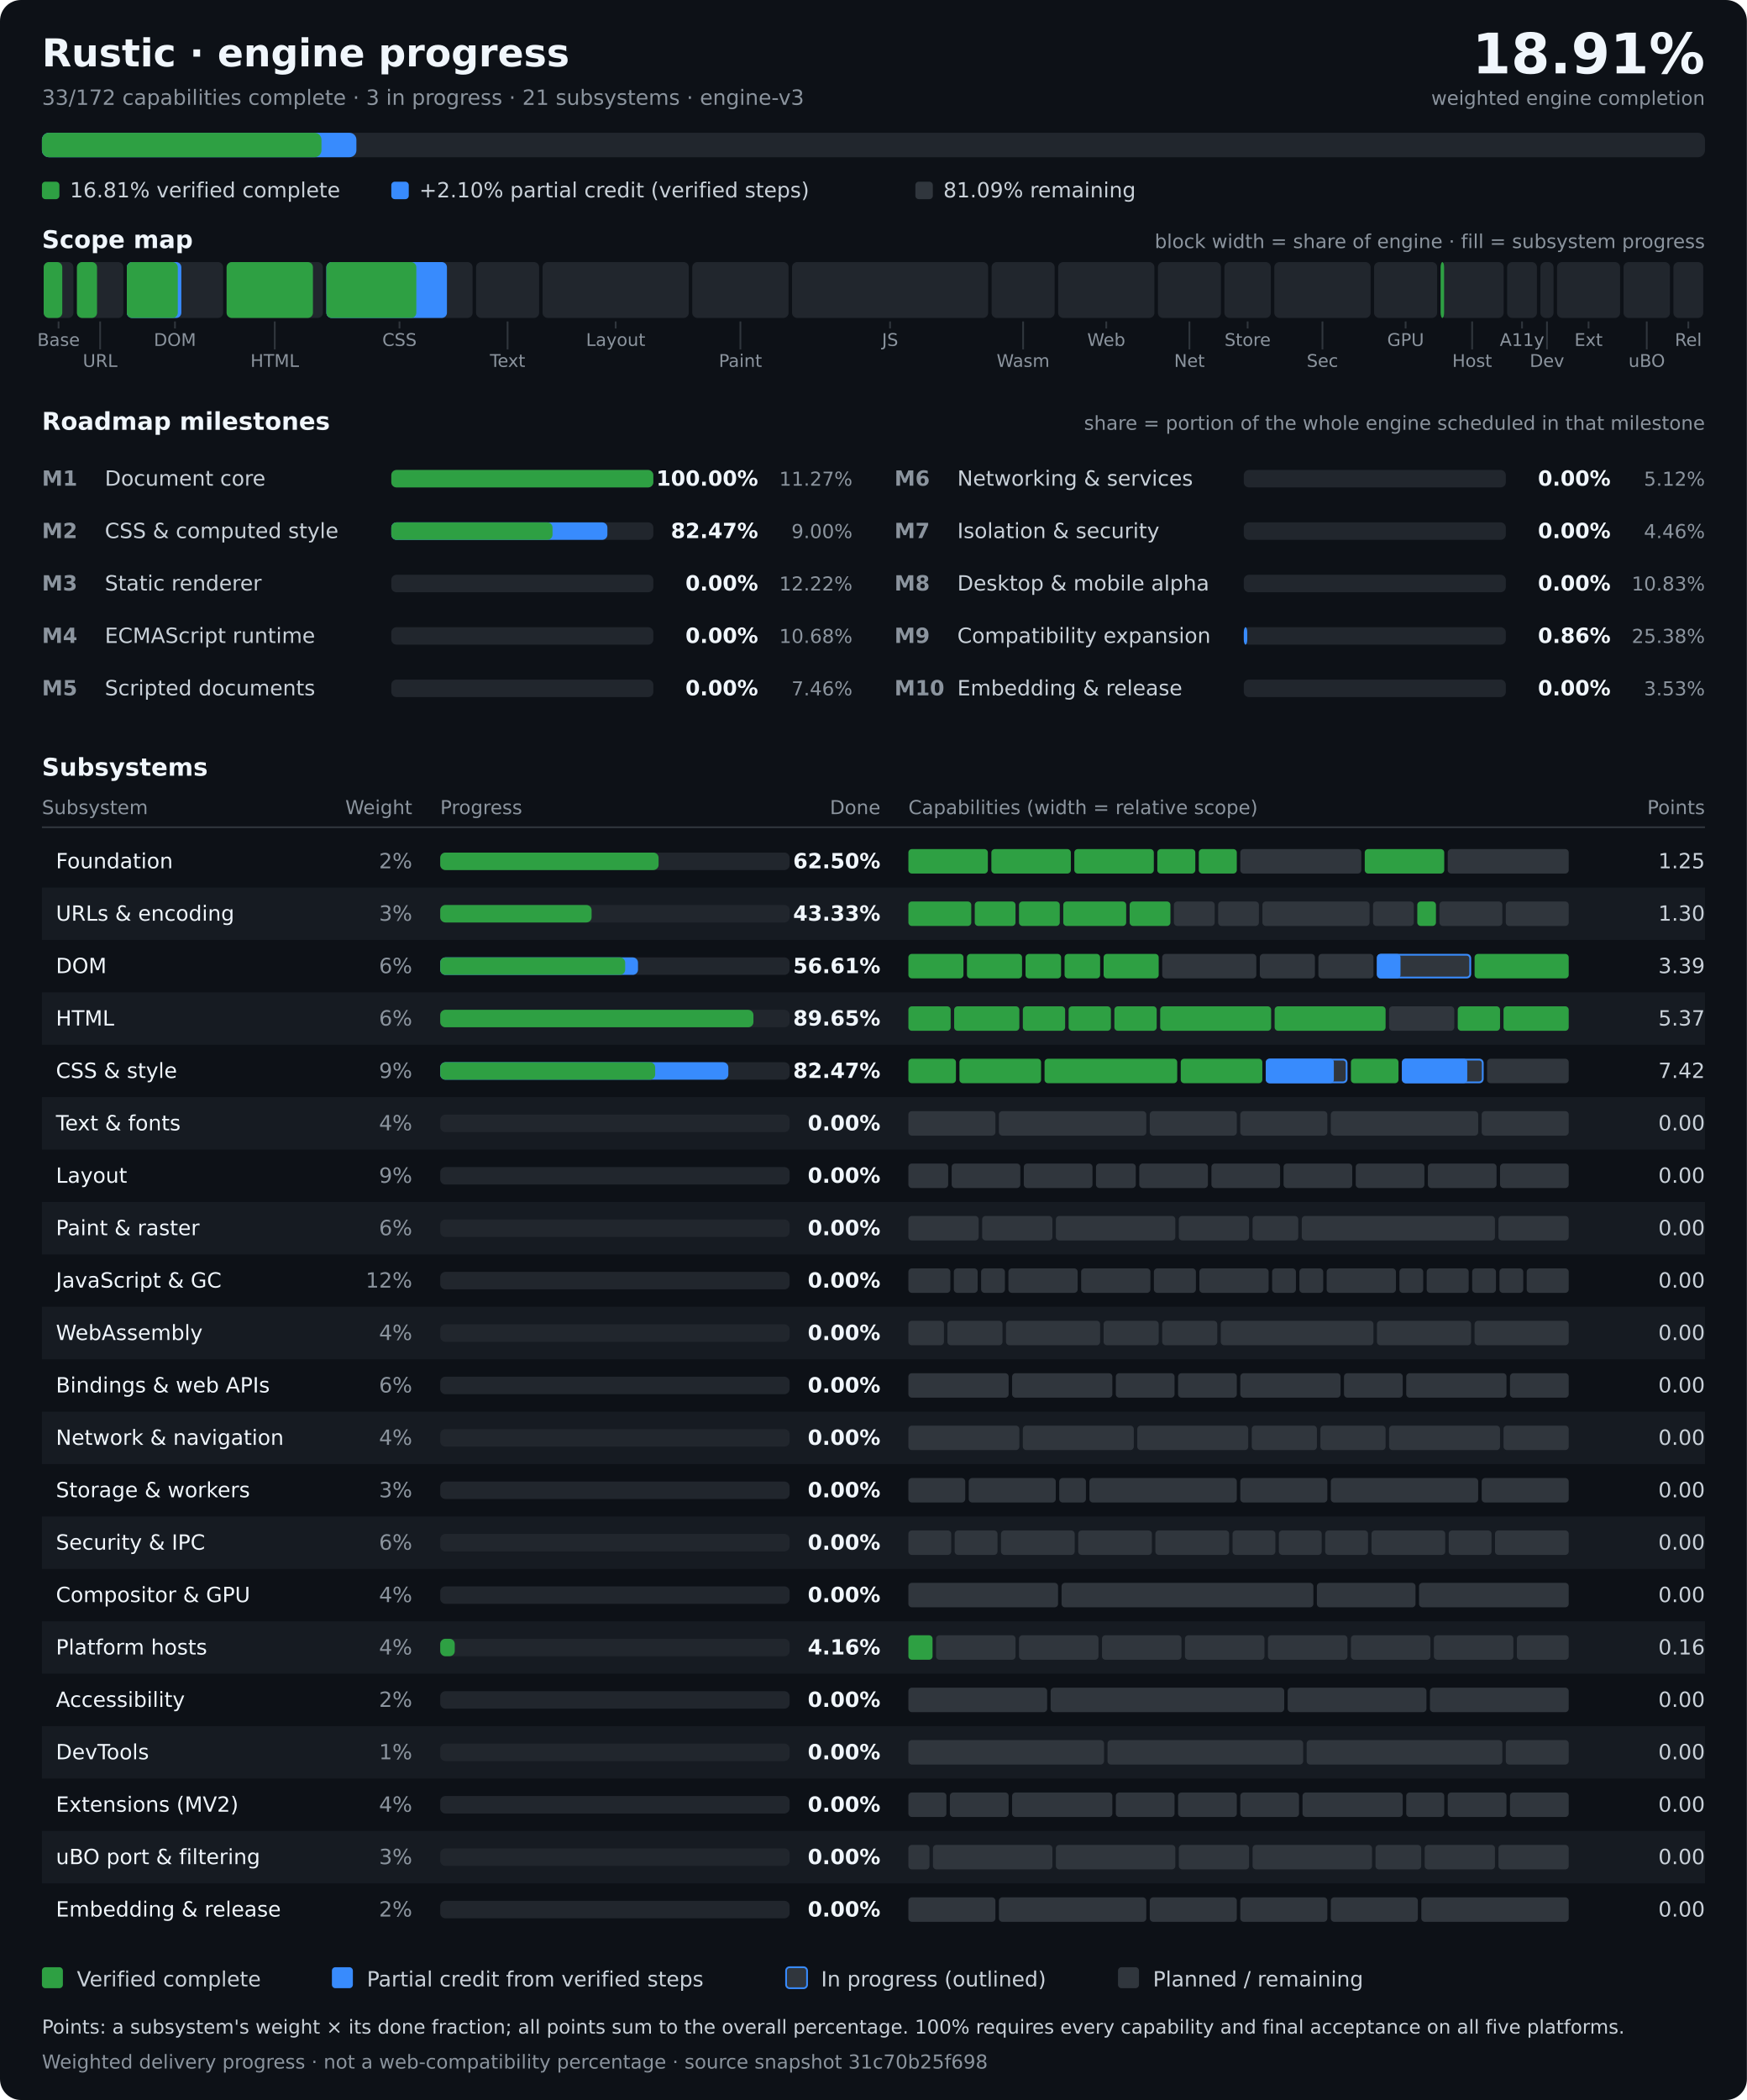
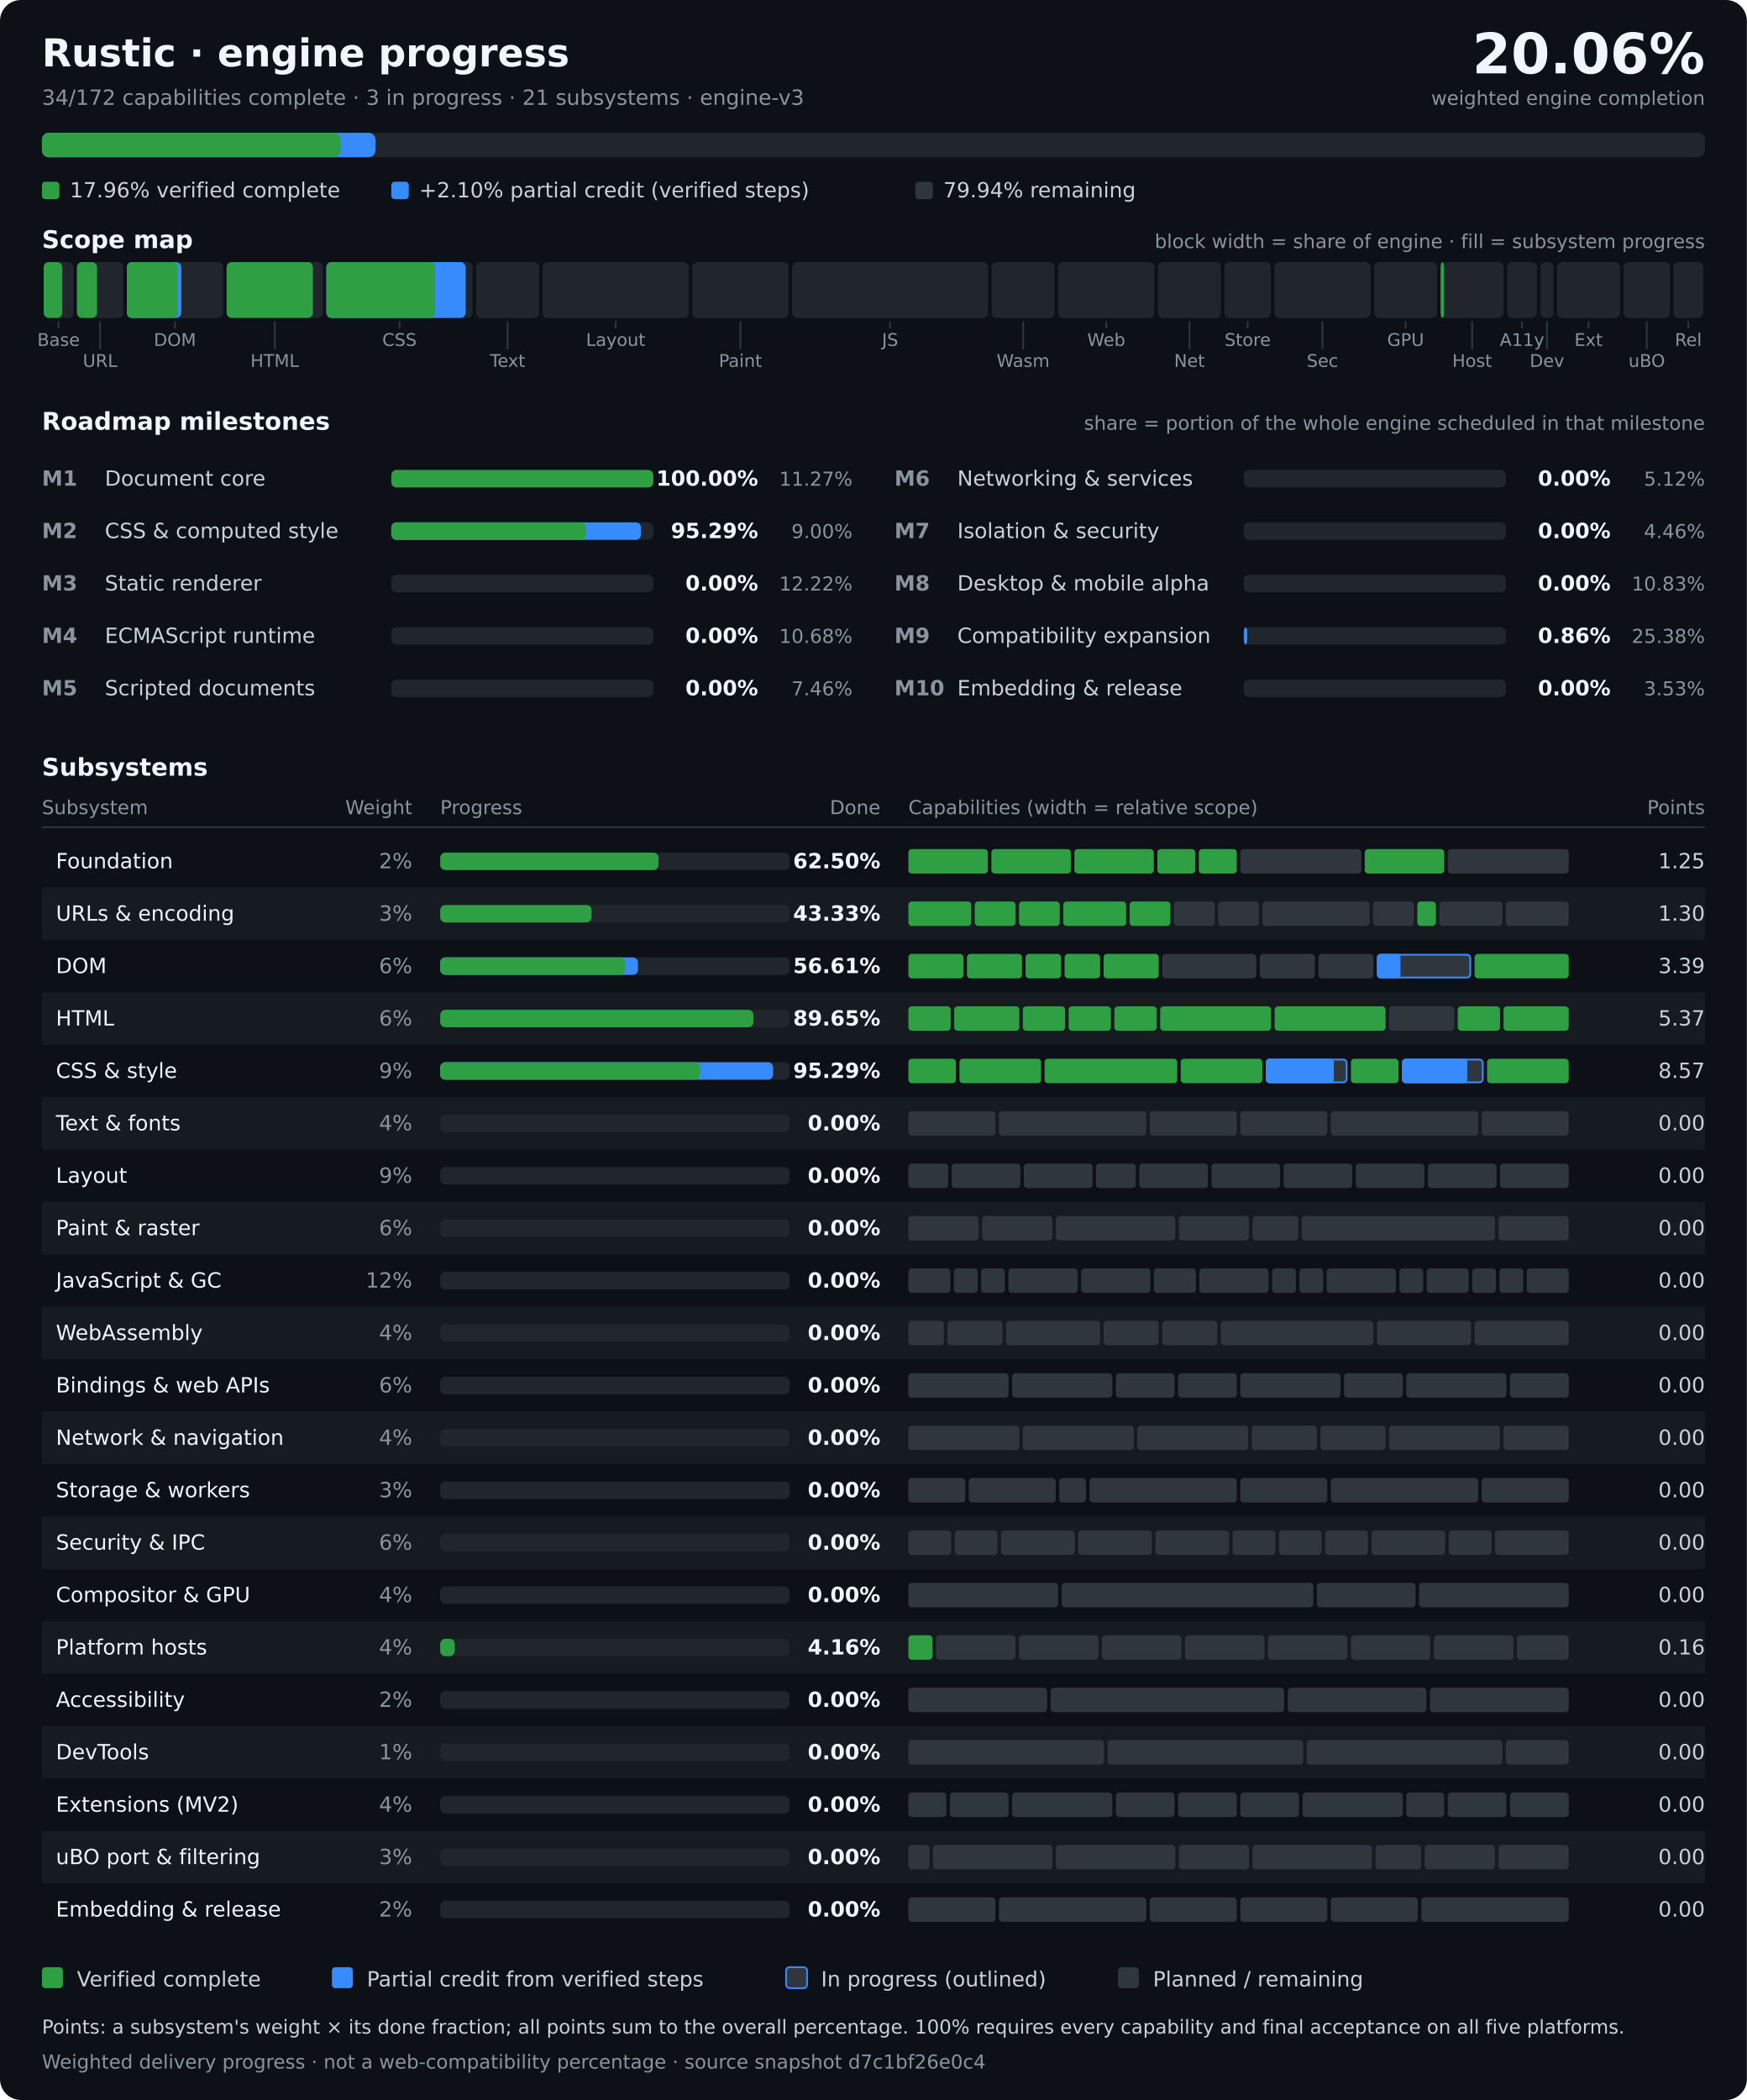
<svg xmlns="http://www.w3.org/2000/svg" width="1000" height="1202" viewBox="0 0 1000 1202" role="img" aria-labelledby="title desc">
  <rect width="1000" height="1202" rx="12" fill="#0d1117" />
  <g font-family="DejaVu Sans,Arial,sans-serif">
    <text x="24.00" y="38" fill="#f0f6fc" font-size="22" font-weight="700">Rustic · engine progress</text>
-     <text x="24.00" y="60" fill="#8b949e" font-size="12">33/172 capabilities complete · 3 in progress · 21 subsystems · engine-v3</text>
-     <text x="976.00" y="42" fill="#f0f6fc" font-size="32" text-anchor="end" font-weight="700">18.91%</text>
+     <text x="24.00" y="60" fill="#8b949e" font-size="12">34/172 capabilities complete · 3 in progress · 21 subsystems · engine-v3</text>
+     <text x="976.00" y="42" fill="#f0f6fc" font-size="32" text-anchor="end" font-weight="700">20.06%</text>
    <text x="976.00" y="60" fill="#8b949e" font-size="11" text-anchor="end">weighted engine completion</text>
    <rect x="24.00" y="76" width="952.00" height="14" rx="4" fill="#21262d" />
-     <rect x="24.00" y="76" width="180.02" height="14" rx="4" fill="#388bfd" />
-     <rect x="24.00" y="76" width="160.03" height="14" rx="4" fill="#2ea043" />
+     <rect x="24.00" y="76" width="190.97" height="14" rx="4" fill="#388bfd" />
+     <rect x="24.00" y="76" width="170.98" height="14" rx="4" fill="#2ea043" />
    <rect x="24" y="104" width="10" height="10" rx="2" fill="#2ea043" />
-     <text x="40.00" y="113" fill="#c9d1d9" font-size="12">16.81% verified complete</text>
+     <text x="40.00" y="113" fill="#c9d1d9" font-size="12">17.96% verified complete</text>
    <rect x="224" y="104" width="10" height="10" rx="2" fill="#388bfd" />
    <text x="240.00" y="113" fill="#c9d1d9" font-size="12">+2.10% partial credit (verified steps)</text>
    <rect x="524" y="104" width="10" height="10" rx="2" fill="#30363d" />
-     <text x="540.00" y="113" fill="#c9d1d9" font-size="12">81.09% remaining</text>
+     <text x="540.00" y="113" fill="#c9d1d9" font-size="12">79.94% remaining</text>
    <text x="24.00" y="142" fill="#f0f6fc" font-size="14" font-weight="600">Scope map</text>
    <text x="976.00" y="142" fill="#8b949e" font-size="11" text-anchor="end">block width = share of engine · fill = subsystem progress</text>
    <g>
      <rect x="25.00" y="150" width="17.04" height="32" rx="3" fill="#21262d" />
      <rect x="25.00" y="150" width="10.65" height="32" rx="3" fill="#2ea043" />
      <rect x="33.02" y="184" width="1" height="4" fill="#30363d" />
      <text x="33.52" y="198" fill="#8b949e" font-size="10" text-anchor="middle">Base</text>
    </g>
    <g>
      <rect x="44.04" y="150" width="26.56" height="32" rx="3" fill="#21262d" />
      <rect x="44.04" y="150" width="11.51" height="32" rx="3" fill="#2ea043" />
      <rect x="56.82" y="184" width="1" height="16" fill="#30363d" />
      <text x="57.32" y="210" fill="#8b949e" font-size="10" text-anchor="middle">URL</text>
    </g>
    <g>
      <rect x="72.60" y="150" width="55.12" height="32" rx="3" fill="#21262d" />
      <rect x="72.60" y="150" width="31.20" height="32" rx="3" fill="#388bfd" />
      <rect x="72.60" y="150" width="29.18" height="32" rx="3" fill="#2ea043" />
      <rect x="99.66" y="184" width="1" height="4" fill="#30363d" />
      <text x="100.16" y="198" fill="#8b949e" font-size="10" text-anchor="middle">DOM</text>
    </g>
    <g>
      <rect x="129.72" y="150" width="55.12" height="32" rx="3" fill="#21262d" />
      <rect x="129.72" y="150" width="49.42" height="32" rx="3" fill="#2ea043" />
      <rect x="156.78" y="184" width="1" height="16" fill="#30363d" />
      <text x="157.28" y="210" fill="#8b949e" font-size="10" text-anchor="middle">HTML</text>
    </g>
    <g>
      <rect x="186.84" y="150" width="83.68" height="32" rx="3" fill="#21262d" />
-       <rect x="186.84" y="150" width="69.01" height="32" rx="3" fill="#388bfd" />
-       <rect x="186.84" y="150" width="51.49" height="32" rx="3" fill="#2ea043" />
+       <rect x="186.84" y="150" width="79.74" height="32" rx="3" fill="#388bfd" />
+       <rect x="186.84" y="150" width="62.22" height="32" rx="3" fill="#2ea043" />
      <rect x="228.18" y="184" width="1" height="4" fill="#30363d" />
      <text x="228.68" y="198" fill="#8b949e" font-size="10" text-anchor="middle">CSS</text>
    </g>
    <g>
      <rect x="272.52" y="150" width="36.08" height="32" rx="3" fill="#21262d" />
      <rect x="290.06" y="184" width="1" height="16" fill="#30363d" />
      <text x="290.56" y="210" fill="#8b949e" font-size="10" text-anchor="middle">Text</text>
    </g>
    <g>
      <rect x="310.60" y="150" width="83.68" height="32" rx="3" fill="#21262d" />
      <rect x="351.94" y="184" width="1" height="4" fill="#30363d" />
      <text x="352.44" y="198" fill="#8b949e" font-size="10" text-anchor="middle">Layout</text>
    </g>
    <g>
      <rect x="396.28" y="150" width="55.12" height="32" rx="3" fill="#21262d" />
      <rect x="423.34" y="184" width="1" height="16" fill="#30363d" />
      <text x="423.84" y="210" fill="#8b949e" font-size="10" text-anchor="middle">Paint</text>
    </g>
    <g>
      <rect x="453.40" y="150" width="112.24" height="32" rx="3" fill="#21262d" />
      <rect x="509.02" y="184" width="1" height="4" fill="#30363d" />
      <text x="509.52" y="198" fill="#8b949e" font-size="10" text-anchor="middle">JS</text>
    </g>
    <g>
      <rect x="567.64" y="150" width="36.08" height="32" rx="3" fill="#21262d" />
      <rect x="585.18" y="184" width="1" height="16" fill="#30363d" />
      <text x="585.68" y="210" fill="#8b949e" font-size="10" text-anchor="middle">Wasm</text>
    </g>
    <g>
      <rect x="605.72" y="150" width="55.12" height="32" rx="3" fill="#21262d" />
      <rect x="632.78" y="184" width="1" height="4" fill="#30363d" />
      <text x="633.28" y="198" fill="#8b949e" font-size="10" text-anchor="middle">Web</text>
    </g>
    <g>
      <rect x="662.84" y="150" width="36.08" height="32" rx="3" fill="#21262d" />
      <rect x="680.38" y="184" width="1" height="16" fill="#30363d" />
      <text x="680.88" y="210" fill="#8b949e" font-size="10" text-anchor="middle">Net</text>
    </g>
    <g>
      <rect x="700.92" y="150" width="26.56" height="32" rx="3" fill="#21262d" />
      <rect x="713.70" y="184" width="1" height="4" fill="#30363d" />
      <text x="714.20" y="198" fill="#8b949e" font-size="10" text-anchor="middle">Store</text>
    </g>
    <g>
      <rect x="729.48" y="150" width="55.12" height="32" rx="3" fill="#21262d" />
      <rect x="756.54" y="184" width="1" height="16" fill="#30363d" />
      <text x="757.04" y="210" fill="#8b949e" font-size="10" text-anchor="middle">Sec</text>
    </g>
    <g>
      <rect x="786.60" y="150" width="36.08" height="32" rx="3" fill="#21262d" />
      <rect x="804.14" y="184" width="1" height="4" fill="#30363d" />
      <text x="804.64" y="198" fill="#8b949e" font-size="10" text-anchor="middle">GPU</text>
    </g>
    <g>
      <rect x="824.68" y="150" width="36.08" height="32" rx="3" fill="#21262d" />
      <rect x="824.68" y="150" width="2.00" height="32" rx="3" fill="#2ea043" />
      <rect x="842.22" y="184" width="1" height="16" fill="#30363d" />
      <text x="842.72" y="210" fill="#8b949e" font-size="10" text-anchor="middle">Host</text>
    </g>
    <g>
      <rect x="862.76" y="150" width="17.04" height="32" rx="3" fill="#21262d" />
      <rect x="870.78" y="184" width="1" height="4" fill="#30363d" />
      <text x="871.28" y="198" fill="#8b949e" font-size="10" text-anchor="middle">A11y</text>
    </g>
    <g>
      <rect x="881.80" y="150" width="7.52" height="32" rx="3" fill="#21262d" />
      <rect x="885.06" y="184" width="1" height="16" fill="#30363d" />
      <text x="885.56" y="210" fill="#8b949e" font-size="10" text-anchor="middle">Dev</text>
    </g>
    <g>
      <rect x="891.32" y="150" width="36.08" height="32" rx="3" fill="#21262d" />
      <rect x="908.86" y="184" width="1" height="4" fill="#30363d" />
      <text x="909.36" y="198" fill="#8b949e" font-size="10" text-anchor="middle">Ext</text>
    </g>
    <g>
      <rect x="929.40" y="150" width="26.56" height="32" rx="3" fill="#21262d" />
      <rect x="942.18" y="184" width="1" height="16" fill="#30363d" />
      <text x="942.68" y="210" fill="#8b949e" font-size="10" text-anchor="middle">uBO</text>
    </g>
    <g>
      <rect x="957.96" y="150" width="17.04" height="32" rx="3" fill="#21262d" />
      <rect x="965.98" y="184" width="1" height="4" fill="#30363d" />
      <text x="966.48" y="198" fill="#8b949e" font-size="10" text-anchor="middle">Rel</text>
    </g>
    <text x="24.00" y="246" fill="#f0f6fc" font-size="14" font-weight="600">Roadmap milestones</text>
    <text x="976.00" y="246" fill="#8b949e" font-size="11" text-anchor="end">share = portion of the whole engine scheduled in that milestone</text>
    <g>
      <text x="24.00" y="278" fill="#8b949e" font-size="12" font-weight="600">M1</text>
      <text x="60.00" y="278" fill="#c9d1d9" font-size="12">Document core</text>
      <rect x="224.00" y="269" width="150.00" height="10" rx="3" fill="#21262d" />
      <rect x="224.00" y="269" width="150.00" height="10" rx="3" fill="#2ea043" />
      <text x="434.00" y="278" fill="#f0f6fc" font-size="12" text-anchor="end" font-weight="600">100.00%</text>
      <text x="488.00" y="278" fill="#8b949e" font-size="11" text-anchor="end">11.27%</text>
    </g>
    <g>
      <text x="24.00" y="308" fill="#8b949e" font-size="12" font-weight="600">M2</text>
      <text x="60.00" y="308" fill="#c9d1d9" font-size="12">CSS &amp; computed style</text>
      <rect x="224.00" y="299" width="150.00" height="10" rx="3" fill="#21262d" />
-       <rect x="224.00" y="299" width="123.70" height="10" rx="3" fill="#388bfd" />
-       <rect x="224.00" y="299" width="92.30" height="10" rx="3" fill="#2ea043" />
-       <text x="434.00" y="308" fill="#f0f6fc" font-size="12" text-anchor="end" font-weight="600">82.47%</text>
+       <rect x="224.00" y="299" width="142.94" height="10" rx="3" fill="#388bfd" />
+       <rect x="224.00" y="299" width="111.53" height="10" rx="3" fill="#2ea043" />
+       <text x="434.00" y="308" fill="#f0f6fc" font-size="12" text-anchor="end" font-weight="600">95.29%</text>
      <text x="488.00" y="308" fill="#8b949e" font-size="11" text-anchor="end">9.00%</text>
    </g>
    <g>
      <text x="24.00" y="338" fill="#8b949e" font-size="12" font-weight="600">M3</text>
      <text x="60.00" y="338" fill="#c9d1d9" font-size="12">Static renderer</text>
      <rect x="224.00" y="329" width="150.00" height="10" rx="3" fill="#21262d" />
      <text x="434.00" y="338" fill="#f0f6fc" font-size="12" text-anchor="end" font-weight="600">0.00%</text>
      <text x="488.00" y="338" fill="#8b949e" font-size="11" text-anchor="end">12.22%</text>
    </g>
    <g>
      <text x="24.00" y="368" fill="#8b949e" font-size="12" font-weight="600">M4</text>
      <text x="60.00" y="368" fill="#c9d1d9" font-size="12">ECMAScript runtime</text>
      <rect x="224.00" y="359" width="150.00" height="10" rx="3" fill="#21262d" />
      <text x="434.00" y="368" fill="#f0f6fc" font-size="12" text-anchor="end" font-weight="600">0.00%</text>
      <text x="488.00" y="368" fill="#8b949e" font-size="11" text-anchor="end">10.68%</text>
    </g>
    <g>
      <text x="24.00" y="398" fill="#8b949e" font-size="12" font-weight="600">M5</text>
      <text x="60.00" y="398" fill="#c9d1d9" font-size="12">Scripted documents</text>
      <rect x="224.00" y="389" width="150.00" height="10" rx="3" fill="#21262d" />
      <text x="434.00" y="398" fill="#f0f6fc" font-size="12" text-anchor="end" font-weight="600">0.00%</text>
      <text x="488.00" y="398" fill="#8b949e" font-size="11" text-anchor="end">7.46%</text>
    </g>
    <g>
      <text x="512.00" y="278" fill="#8b949e" font-size="12" font-weight="600">M6</text>
      <text x="548.00" y="278" fill="#c9d1d9" font-size="12">Networking &amp; services</text>
      <rect x="712.00" y="269" width="150.00" height="10" rx="3" fill="#21262d" />
      <text x="922.00" y="278" fill="#f0f6fc" font-size="12" text-anchor="end" font-weight="600">0.00%</text>
      <text x="976.00" y="278" fill="#8b949e" font-size="11" text-anchor="end">5.12%</text>
    </g>
    <g>
      <text x="512.00" y="308" fill="#8b949e" font-size="12" font-weight="600">M7</text>
      <text x="548.00" y="308" fill="#c9d1d9" font-size="12">Isolation &amp; security</text>
      <rect x="712.00" y="299" width="150.00" height="10" rx="3" fill="#21262d" />
      <text x="922.00" y="308" fill="#f0f6fc" font-size="12" text-anchor="end" font-weight="600">0.00%</text>
      <text x="976.00" y="308" fill="#8b949e" font-size="11" text-anchor="end">4.46%</text>
    </g>
    <g>
      <text x="512.00" y="338" fill="#8b949e" font-size="12" font-weight="600">M8</text>
      <text x="548.00" y="338" fill="#c9d1d9" font-size="12">Desktop &amp; mobile alpha</text>
      <rect x="712.00" y="329" width="150.00" height="10" rx="3" fill="#21262d" />
      <text x="922.00" y="338" fill="#f0f6fc" font-size="12" text-anchor="end" font-weight="600">0.00%</text>
      <text x="976.00" y="338" fill="#8b949e" font-size="11" text-anchor="end">10.83%</text>
    </g>
    <g>
      <text x="512.00" y="368" fill="#8b949e" font-size="12" font-weight="600">M9</text>
      <text x="548.00" y="368" fill="#c9d1d9" font-size="12">Compatibility expansion</text>
      <rect x="712.00" y="359" width="150.00" height="10" rx="3" fill="#21262d" />
      <rect x="712.00" y="359" width="2.00" height="10" rx="3" fill="#388bfd" />
      <text x="922.00" y="368" fill="#f0f6fc" font-size="12" text-anchor="end" font-weight="600">0.86%</text>
      <text x="976.00" y="368" fill="#8b949e" font-size="11" text-anchor="end">25.38%</text>
    </g>
    <g>
      <text x="512.00" y="398" fill="#8b949e" font-size="12" font-weight="600">M10</text>
      <text x="548.00" y="398" fill="#c9d1d9" font-size="12">Embedding &amp; release</text>
      <rect x="712.00" y="389" width="150.00" height="10" rx="3" fill="#21262d" />
      <text x="922.00" y="398" fill="#f0f6fc" font-size="12" text-anchor="end" font-weight="600">0.00%</text>
      <text x="976.00" y="398" fill="#8b949e" font-size="11" text-anchor="end">3.53%</text>
    </g>
    <text x="24.00" y="444" fill="#f0f6fc" font-size="14" font-weight="600">Subsystems</text>
    <text x="24.00" y="466" fill="#8b949e" font-size="11">Subsystem</text>
    <text x="236.00" y="466" fill="#8b949e" font-size="11" text-anchor="end">Weight</text>
    <text x="252.00" y="466" fill="#8b949e" font-size="11">Progress</text>
    <text x="504.00" y="466" fill="#8b949e" font-size="11" text-anchor="end">Done</text>
    <text x="520.00" y="466" fill="#8b949e" font-size="11">Capabilities (width = relative scope)</text>
    <text x="976.00" y="466" fill="#8b949e" font-size="11" text-anchor="end">Points</text>
    <rect x="24" y="473" width="952" height="1" fill="#30363d" />
    <g>
      <text x="32.00" y="497" fill="#f0f6fc" font-size="12">Foundation</text>
      <text x="236.00" y="497" fill="#8b949e" font-size="12" text-anchor="end">2%</text>
      <rect x="252.00" y="488" width="200.00" height="10" rx="3" fill="#21262d" />
      <rect x="252.00" y="488" width="125.00" height="10" rx="3" fill="#2ea043" />
      <text x="504.00" y="497" fill="#f0f6fc" font-size="12" text-anchor="end" font-weight="600">62.50%</text>
      <g>
        <rect x="520.00" y="486" width="45.50" height="14" rx="2" fill="#2ea043" />
      </g>
      <g>
        <rect x="567.50" y="486" width="45.50" height="14" rx="2" fill="#2ea043" />
      </g>
      <g>
        <rect x="615.00" y="486" width="45.50" height="14" rx="2" fill="#2ea043" />
      </g>
      <g>
        <rect x="662.50" y="486" width="21.75" height="14" rx="2" fill="#2ea043" />
      </g>
      <g>
        <rect x="686.25" y="486" width="21.75" height="14" rx="2" fill="#2ea043" />
      </g>
      <g>
        <rect x="710.00" y="486" width="69.25" height="14" rx="2" fill="#30363d" />
      </g>
      <g>
        <rect x="781.25" y="486" width="45.50" height="14" rx="2" fill="#2ea043" />
      </g>
      <g>
        <rect x="828.75" y="486" width="69.25" height="14" rx="2" fill="#30363d" />
      </g>
      <text x="976.00" y="497" fill="#c9d1d9" font-size="12" text-anchor="end">1.25</text>
    </g>
    <g>
      <rect x="24" y="508" width="952" height="30" fill="#161b22" />
      <text x="32.00" y="527" fill="#f0f6fc" font-size="12">URLs &amp; encoding</text>
      <text x="236.00" y="527" fill="#8b949e" font-size="12" text-anchor="end">3%</text>
      <rect x="252.00" y="518" width="200.00" height="10" rx="3" fill="#21262d" />
      <rect x="252.00" y="518" width="86.66" height="10" rx="3" fill="#2ea043" />
      <text x="504.00" y="527" fill="#f0f6fc" font-size="12" text-anchor="end" font-weight="600">43.33%</text>
      <g>
        <rect x="520.00" y="516" width="36.00" height="14" rx="2" fill="#2ea043" />
      </g>
      <g>
        <rect x="558.00" y="516" width="23.33" height="14" rx="2" fill="#2ea043" />
      </g>
      <g>
        <rect x="583.33" y="516" width="23.33" height="14" rx="2" fill="#2ea043" />
      </g>
      <g>
        <rect x="608.67" y="516" width="36.00" height="14" rx="2" fill="#2ea043" />
      </g>
      <g>
        <rect x="646.67" y="516" width="23.33" height="14" rx="2" fill="#2ea043" />
      </g>
      <g>
        <rect x="672.00" y="516" width="23.33" height="14" rx="2" fill="#30363d" />
      </g>
      <g>
        <rect x="697.33" y="516" width="23.33" height="14" rx="2" fill="#30363d" />
      </g>
      <g>
        <rect x="722.67" y="516" width="61.33" height="14" rx="2" fill="#30363d" />
      </g>
      <g>
        <rect x="786.00" y="516" width="23.33" height="14" rx="2" fill="#30363d" />
      </g>
      <g>
        <rect x="811.33" y="516" width="10.67" height="14" rx="2" fill="#2ea043" />
      </g>
      <g>
        <rect x="824.00" y="516" width="36.00" height="14" rx="2" fill="#30363d" />
      </g>
      <g>
        <rect x="862.00" y="516" width="36.00" height="14" rx="2" fill="#30363d" />
      </g>
      <text x="976.00" y="527" fill="#c9d1d9" font-size="12" text-anchor="end">1.30</text>
    </g>
    <g>
      <text x="32.00" y="557" fill="#f0f6fc" font-size="12">DOM</text>
      <text x="236.00" y="557" fill="#8b949e" font-size="12" text-anchor="end">6%</text>
      <rect x="252.00" y="548" width="200.00" height="10" rx="3" fill="#21262d" />
      <rect x="252.00" y="548" width="113.22" height="10" rx="3" fill="#388bfd" />
      <rect x="252.00" y="548" width="105.88" height="10" rx="3" fill="#2ea043" />
      <text x="504.00" y="557" fill="#f0f6fc" font-size="12" text-anchor="end" font-weight="600">56.61%</text>
      <g>
        <rect x="520.00" y="546" width="31.53" height="14" rx="2" fill="#2ea043" />
      </g>
      <g>
        <rect x="553.53" y="546" width="31.53" height="14" rx="2" fill="#2ea043" />
      </g>
      <g>
        <rect x="587.06" y="546" width="20.35" height="14" rx="2" fill="#2ea043" />
      </g>
      <g>
        <rect x="609.41" y="546" width="20.35" height="14" rx="2" fill="#2ea043" />
      </g>
      <g>
        <rect x="631.76" y="546" width="31.53" height="14" rx="2" fill="#2ea043" />
      </g>
      <g>
        <rect x="665.29" y="546" width="53.88" height="14" rx="2" fill="#30363d" />
      </g>
      <g>
        <rect x="721.18" y="546" width="31.53" height="14" rx="2" fill="#30363d" />
      </g>
      <g>
        <rect x="754.71" y="546" width="31.53" height="14" rx="2" fill="#30363d" />
      </g>
      <g>
        <rect x="788.24" y="546" width="53.88" height="14" rx="2" fill="#30363d" />
        <rect x="788.24" y="546" width="13.47" height="14" rx="2" fill="#388bfd" />
        <rect x="788.74" y="546.5" width="52.88" height="13" rx="2" fill="none" stroke="#388bfd" />
      </g>
      <g>
        <rect x="844.12" y="546" width="53.88" height="14" rx="2" fill="#2ea043" />
      </g>
      <text x="976.00" y="557" fill="#c9d1d9" font-size="12" text-anchor="end">3.39</text>
    </g>
    <g>
      <rect x="24" y="568" width="952" height="30" fill="#161b22" />
      <text x="32.00" y="587" fill="#f0f6fc" font-size="12">HTML</text>
      <text x="236.00" y="587" fill="#8b949e" font-size="12" text-anchor="end">6%</text>
      <rect x="252.00" y="578" width="200.00" height="10" rx="3" fill="#21262d" />
      <rect x="252.00" y="578" width="179.30" height="10" rx="3" fill="#2ea043" />
      <text x="504.00" y="587" fill="#f0f6fc" font-size="12" text-anchor="end" font-weight="600">89.65%</text>
      <g>
        <rect x="520.00" y="576" width="24.21" height="14" rx="2" fill="#2ea043" />
      </g>
      <g>
        <rect x="546.21" y="576" width="37.31" height="14" rx="2" fill="#2ea043" />
      </g>
      <g>
        <rect x="585.52" y="576" width="24.21" height="14" rx="2" fill="#2ea043" />
      </g>
      <g>
        <rect x="611.72" y="576" width="24.21" height="14" rx="2" fill="#2ea043" />
      </g>
      <g>
        <rect x="637.93" y="576" width="24.21" height="14" rx="2" fill="#2ea043" />
      </g>
      <g>
        <rect x="664.14" y="576" width="63.52" height="14" rx="2" fill="#2ea043" />
      </g>
      <g>
        <rect x="729.66" y="576" width="63.52" height="14" rx="2" fill="#2ea043" />
      </g>
      <g>
        <rect x="795.17" y="576" width="37.31" height="14" rx="2" fill="#30363d" />
      </g>
      <g>
        <rect x="834.48" y="576" width="24.21" height="14" rx="2" fill="#2ea043" />
      </g>
      <g>
        <rect x="860.69" y="576" width="37.31" height="14" rx="2" fill="#2ea043" />
      </g>
      <text x="976.00" y="587" fill="#c9d1d9" font-size="12" text-anchor="end">5.37</text>
    </g>
    <g>
      <text x="32.00" y="617" fill="#f0f6fc" font-size="12">CSS &amp; style</text>
      <text x="236.00" y="617" fill="#8b949e" font-size="12" text-anchor="end">9%</text>
      <rect x="252.00" y="608" width="200.00" height="10" rx="3" fill="#21262d" />
-       <rect x="252.00" y="608" width="164.94" height="10" rx="3" fill="#388bfd" />
-       <rect x="252.00" y="608" width="123.06" height="10" rx="3" fill="#2ea043" />
-       <text x="504.00" y="617" fill="#f0f6fc" font-size="12" text-anchor="end" font-weight="600">82.47%</text>
+       <rect x="252.00" y="608" width="190.58" height="10" rx="3" fill="#388bfd" />
+       <rect x="252.00" y="608" width="148.70" height="10" rx="3" fill="#2ea043" />
+       <text x="504.00" y="617" fill="#f0f6fc" font-size="12" text-anchor="end" font-weight="600">95.29%</text>
      <g>
        <rect x="520.00" y="606" width="27.23" height="14" rx="2" fill="#2ea043" />
      </g>
      <g>
        <rect x="549.23" y="606" width="46.72" height="14" rx="2" fill="#2ea043" />
      </g>
      <g>
        <rect x="597.95" y="606" width="75.95" height="14" rx="2" fill="#2ea043" />
      </g>
      <g>
        <rect x="675.90" y="606" width="46.72" height="14" rx="2" fill="#2ea043" />
      </g>
      <g>
        <rect x="724.62" y="606" width="46.72" height="14" rx="2" fill="#30363d" />
        <rect x="724.62" y="606" width="38.93" height="14" rx="2" fill="#388bfd" />
        <rect x="725.12" y="606.5" width="45.72" height="13" rx="2" fill="none" stroke="#388bfd" />
      </g>
      <g>
        <rect x="773.33" y="606" width="27.23" height="14" rx="2" fill="#2ea043" />
      </g>
      <g>
        <rect x="802.56" y="606" width="46.72" height="14" rx="2" fill="#30363d" />
        <rect x="802.56" y="606" width="37.37" height="14" rx="2" fill="#388bfd" />
        <rect x="803.06" y="606.5" width="45.72" height="13" rx="2" fill="none" stroke="#388bfd" />
      </g>
      <g>
-         <rect x="851.28" y="606" width="46.72" height="14" rx="2" fill="#30363d" />
-       </g>
-       <text x="976.00" y="617" fill="#c9d1d9" font-size="12" text-anchor="end">7.42</text>
+         <rect x="851.28" y="606" width="46.72" height="14" rx="2" fill="#2ea043" />
+       </g>
+       <text x="976.00" y="617" fill="#c9d1d9" font-size="12" text-anchor="end">8.57</text>
    </g>
    <g>
      <rect x="24" y="628" width="952" height="30" fill="#161b22" />
      <text x="32.00" y="647" fill="#f0f6fc" font-size="12">Text &amp; fonts</text>
      <text x="236.00" y="647" fill="#8b949e" font-size="12" text-anchor="end">4%</text>
      <rect x="252.00" y="638" width="200.00" height="10" rx="3" fill="#21262d" />
      <text x="504.00" y="647" fill="#f0f6fc" font-size="12" text-anchor="end" font-weight="600">0.00%</text>
      <g>
        <rect x="520.00" y="636" width="49.82" height="14" rx="2" fill="#30363d" />
      </g>
      <g>
        <rect x="571.82" y="636" width="84.36" height="14" rx="2" fill="#30363d" />
      </g>
      <g>
        <rect x="658.18" y="636" width="49.82" height="14" rx="2" fill="#30363d" />
      </g>
      <g>
        <rect x="710.00" y="636" width="49.82" height="14" rx="2" fill="#30363d" />
      </g>
      <g>
        <rect x="761.82" y="636" width="84.36" height="14" rx="2" fill="#30363d" />
      </g>
      <g>
        <rect x="848.18" y="636" width="49.82" height="14" rx="2" fill="#30363d" />
      </g>
      <text x="976.00" y="647" fill="#c9d1d9" font-size="12" text-anchor="end">0.00</text>
    </g>
    <g>
      <text x="32.00" y="677" fill="#f0f6fc" font-size="12">Layout</text>
      <text x="236.00" y="677" fill="#8b949e" font-size="12" text-anchor="end">9%</text>
      <rect x="252.00" y="668" width="200.00" height="10" rx="3" fill="#21262d" />
      <text x="504.00" y="677" fill="#f0f6fc" font-size="12" text-anchor="end" font-weight="600">0.00%</text>
      <g>
        <rect x="520.00" y="666" width="22.78" height="14" rx="2" fill="#30363d" />
      </g>
      <g>
        <rect x="544.78" y="666" width="39.30" height="14" rx="2" fill="#30363d" />
      </g>
      <g>
        <rect x="586.09" y="666" width="39.30" height="14" rx="2" fill="#30363d" />
      </g>
      <g>
        <rect x="627.39" y="666" width="22.78" height="14" rx="2" fill="#30363d" />
      </g>
      <g>
        <rect x="652.17" y="666" width="39.30" height="14" rx="2" fill="#30363d" />
      </g>
      <g>
        <rect x="693.48" y="666" width="39.30" height="14" rx="2" fill="#30363d" />
      </g>
      <g>
        <rect x="734.78" y="666" width="39.30" height="14" rx="2" fill="#30363d" />
      </g>
      <g>
        <rect x="776.09" y="666" width="39.30" height="14" rx="2" fill="#30363d" />
      </g>
      <g>
        <rect x="817.39" y="666" width="39.30" height="14" rx="2" fill="#30363d" />
      </g>
      <g>
        <rect x="858.70" y="666" width="39.30" height="14" rx="2" fill="#30363d" />
      </g>
      <text x="976.00" y="677" fill="#c9d1d9" font-size="12" text-anchor="end">0.00</text>
    </g>
    <g>
      <rect x="24" y="688" width="952" height="30" fill="#161b22" />
      <text x="32.00" y="707" fill="#f0f6fc" font-size="12">Paint &amp; raster</text>
      <text x="236.00" y="707" fill="#8b949e" font-size="12" text-anchor="end">6%</text>
      <rect x="252.00" y="698" width="200.00" height="10" rx="3" fill="#21262d" />
      <text x="504.00" y="707" fill="#f0f6fc" font-size="12" text-anchor="end" font-weight="600">0.00%</text>
      <g>
        <rect x="520.00" y="696" width="40.22" height="14" rx="2" fill="#30363d" />
      </g>
      <g>
        <rect x="562.22" y="696" width="40.22" height="14" rx="2" fill="#30363d" />
      </g>
      <g>
        <rect x="604.44" y="696" width="68.37" height="14" rx="2" fill="#30363d" />
      </g>
      <g>
        <rect x="674.81" y="696" width="40.22" height="14" rx="2" fill="#30363d" />
      </g>
      <g>
        <rect x="717.04" y="696" width="26.15" height="14" rx="2" fill="#30363d" />
      </g>
      <g>
        <rect x="745.19" y="696" width="110.59" height="14" rx="2" fill="#30363d" />
      </g>
      <g>
        <rect x="857.78" y="696" width="40.22" height="14" rx="2" fill="#30363d" />
      </g>
      <text x="976.00" y="707" fill="#c9d1d9" font-size="12" text-anchor="end">0.00</text>
    </g>
    <g>
      <text x="32.00" y="737" fill="#f0f6fc" font-size="12">JavaScript &amp; GC</text>
      <text x="236.00" y="737" fill="#8b949e" font-size="12" text-anchor="end">12%</text>
      <rect x="252.00" y="728" width="200.00" height="10" rx="3" fill="#21262d" />
      <text x="504.00" y="737" fill="#f0f6fc" font-size="12" text-anchor="end" font-weight="600">0.00%</text>
      <g>
        <rect x="520.00" y="726" width="24.03" height="14" rx="2" fill="#30363d" />
      </g>
      <g>
        <rect x="546.03" y="726" width="13.62" height="14" rx="2" fill="#30363d" />
      </g>
      <g>
        <rect x="561.64" y="726" width="13.62" height="14" rx="2" fill="#30363d" />
      </g>
      <g>
        <rect x="577.26" y="726" width="39.64" height="14" rx="2" fill="#30363d" />
      </g>
      <g>
        <rect x="618.90" y="726" width="39.64" height="14" rx="2" fill="#30363d" />
      </g>
      <g>
        <rect x="660.55" y="726" width="24.03" height="14" rx="2" fill="#30363d" />
      </g>
      <g>
        <rect x="686.58" y="726" width="39.64" height="14" rx="2" fill="#30363d" />
      </g>
      <g>
        <rect x="728.22" y="726" width="13.62" height="14" rx="2" fill="#30363d" />
      </g>
      <g>
        <rect x="743.84" y="726" width="13.62" height="14" rx="2" fill="#30363d" />
      </g>
      <g>
        <rect x="759.45" y="726" width="39.64" height="14" rx="2" fill="#30363d" />
      </g>
      <g>
        <rect x="801.10" y="726" width="13.62" height="14" rx="2" fill="#30363d" />
      </g>
      <g>
        <rect x="816.71" y="726" width="24.03" height="14" rx="2" fill="#30363d" />
      </g>
      <g>
        <rect x="842.74" y="726" width="13.62" height="14" rx="2" fill="#30363d" />
      </g>
      <g>
        <rect x="858.36" y="726" width="13.62" height="14" rx="2" fill="#30363d" />
      </g>
      <g>
        <rect x="873.97" y="726" width="24.03" height="14" rx="2" fill="#30363d" />
      </g>
      <text x="976.00" y="737" fill="#c9d1d9" font-size="12" text-anchor="end">0.00</text>
    </g>
    <g>
      <rect x="24" y="748" width="952" height="30" fill="#161b22" />
      <text x="32.00" y="767" fill="#f0f6fc" font-size="12">WebAssembly</text>
      <text x="236.00" y="767" fill="#8b949e" font-size="12" text-anchor="end">4%</text>
      <rect x="252.00" y="758" width="200.00" height="10" rx="3" fill="#21262d" />
      <text x="504.00" y="767" fill="#f0f6fc" font-size="12" text-anchor="end" font-weight="600">0.00%</text>
      <g>
        <rect x="520.00" y="756" width="20.35" height="14" rx="2" fill="#30363d" />
      </g>
      <g>
        <rect x="542.35" y="756" width="31.53" height="14" rx="2" fill="#30363d" />
      </g>
      <g>
        <rect x="575.88" y="756" width="53.88" height="14" rx="2" fill="#30363d" />
      </g>
      <g>
        <rect x="631.76" y="756" width="31.53" height="14" rx="2" fill="#30363d" />
      </g>
      <g>
        <rect x="665.29" y="756" width="31.53" height="14" rx="2" fill="#30363d" />
      </g>
      <g>
        <rect x="698.82" y="756" width="87.41" height="14" rx="2" fill="#30363d" />
      </g>
      <g>
        <rect x="788.24" y="756" width="53.88" height="14" rx="2" fill="#30363d" />
      </g>
      <g>
        <rect x="844.12" y="756" width="53.88" height="14" rx="2" fill="#30363d" />
      </g>
      <text x="976.00" y="767" fill="#c9d1d9" font-size="12" text-anchor="end">0.00</text>
    </g>
    <g>
      <text x="32.00" y="797" fill="#f0f6fc" font-size="12">Bindings &amp; web APIs</text>
      <text x="236.00" y="797" fill="#8b949e" font-size="12" text-anchor="end">6%</text>
      <rect x="252.00" y="788" width="200.00" height="10" rx="3" fill="#21262d" />
      <text x="504.00" y="797" fill="#f0f6fc" font-size="12" text-anchor="end" font-weight="600">0.00%</text>
      <g>
        <rect x="520.00" y="786" width="57.38" height="14" rx="2" fill="#30363d" />
      </g>
      <g>
        <rect x="579.38" y="786" width="57.38" height="14" rx="2" fill="#30363d" />
      </g>
      <g>
        <rect x="638.75" y="786" width="33.62" height="14" rx="2" fill="#30363d" />
      </g>
      <g>
        <rect x="674.38" y="786" width="33.62" height="14" rx="2" fill="#30363d" />
      </g>
      <g>
        <rect x="710.00" y="786" width="57.38" height="14" rx="2" fill="#30363d" />
      </g>
      <g>
        <rect x="769.38" y="786" width="33.62" height="14" rx="2" fill="#30363d" />
      </g>
      <g>
        <rect x="805.00" y="786" width="57.38" height="14" rx="2" fill="#30363d" />
      </g>
      <g>
        <rect x="864.38" y="786" width="33.62" height="14" rx="2" fill="#30363d" />
      </g>
      <text x="976.00" y="797" fill="#c9d1d9" font-size="12" text-anchor="end">0.00</text>
    </g>
    <g>
      <rect x="24" y="808" width="952" height="30" fill="#161b22" />
      <text x="32.00" y="827" fill="#f0f6fc" font-size="12">Network &amp; navigation</text>
      <text x="236.00" y="827" fill="#8b949e" font-size="12" text-anchor="end">4%</text>
      <rect x="252.00" y="818" width="200.00" height="10" rx="3" fill="#21262d" />
      <text x="504.00" y="827" fill="#f0f6fc" font-size="12" text-anchor="end" font-weight="600">0.00%</text>
      <g>
        <rect x="520.00" y="816" width="63.52" height="14" rx="2" fill="#30363d" />
      </g>
      <g>
        <rect x="585.52" y="816" width="63.52" height="14" rx="2" fill="#30363d" />
      </g>
      <g>
        <rect x="651.03" y="816" width="63.52" height="14" rx="2" fill="#30363d" />
      </g>
      <g>
        <rect x="716.55" y="816" width="37.31" height="14" rx="2" fill="#30363d" />
      </g>
      <g>
        <rect x="755.86" y="816" width="37.31" height="14" rx="2" fill="#30363d" />
      </g>
      <g>
        <rect x="795.17" y="816" width="63.52" height="14" rx="2" fill="#30363d" />
      </g>
      <g>
        <rect x="860.69" y="816" width="37.31" height="14" rx="2" fill="#30363d" />
      </g>
      <text x="976.00" y="827" fill="#c9d1d9" font-size="12" text-anchor="end">0.00</text>
    </g>
    <g>
      <text x="32.00" y="857" fill="#f0f6fc" font-size="12">Storage &amp; workers</text>
      <text x="236.00" y="857" fill="#8b949e" font-size="12" text-anchor="end">3%</text>
      <rect x="252.00" y="848" width="200.00" height="10" rx="3" fill="#21262d" />
      <text x="504.00" y="857" fill="#f0f6fc" font-size="12" text-anchor="end" font-weight="600">0.00%</text>
      <g>
        <rect x="520.00" y="846" width="32.55" height="14" rx="2" fill="#30363d" />
      </g>
      <g>
        <rect x="554.55" y="846" width="49.82" height="14" rx="2" fill="#30363d" />
      </g>
      <g>
        <rect x="606.36" y="846" width="15.27" height="14" rx="2" fill="#30363d" />
      </g>
      <g>
        <rect x="623.64" y="846" width="84.36" height="14" rx="2" fill="#30363d" />
      </g>
      <g>
        <rect x="710.00" y="846" width="49.82" height="14" rx="2" fill="#30363d" />
      </g>
      <g>
        <rect x="761.82" y="846" width="84.36" height="14" rx="2" fill="#30363d" />
      </g>
      <g>
        <rect x="848.18" y="846" width="49.82" height="14" rx="2" fill="#30363d" />
      </g>
      <text x="976.00" y="857" fill="#c9d1d9" font-size="12" text-anchor="end">0.00</text>
    </g>
    <g>
      <rect x="24" y="868" width="952" height="30" fill="#161b22" />
      <text x="32.00" y="887" fill="#f0f6fc" font-size="12">Security &amp; IPC</text>
      <text x="236.00" y="887" fill="#8b949e" font-size="12" text-anchor="end">6%</text>
      <rect x="252.00" y="878" width="200.00" height="10" rx="3" fill="#21262d" />
      <text x="504.00" y="887" fill="#f0f6fc" font-size="12" text-anchor="end" font-weight="600">0.00%</text>
      <g>
        <rect x="520.00" y="876" width="24.51" height="14" rx="2" fill="#30363d" />
      </g>
      <g>
        <rect x="546.51" y="876" width="24.51" height="14" rx="2" fill="#30363d" />
      </g>
      <g>
        <rect x="573.02" y="876" width="42.19" height="14" rx="2" fill="#30363d" />
      </g>
      <g>
        <rect x="617.21" y="876" width="42.19" height="14" rx="2" fill="#30363d" />
      </g>
      <g>
        <rect x="661.40" y="876" width="42.19" height="14" rx="2" fill="#30363d" />
      </g>
      <g>
        <rect x="705.58" y="876" width="24.51" height="14" rx="2" fill="#30363d" />
      </g>
      <g>
        <rect x="732.09" y="876" width="24.51" height="14" rx="2" fill="#30363d" />
      </g>
      <g>
        <rect x="758.60" y="876" width="24.51" height="14" rx="2" fill="#30363d" />
      </g>
      <g>
        <rect x="785.12" y="876" width="42.19" height="14" rx="2" fill="#30363d" />
      </g>
      <g>
        <rect x="829.30" y="876" width="24.51" height="14" rx="2" fill="#30363d" />
      </g>
      <g>
        <rect x="855.81" y="876" width="42.19" height="14" rx="2" fill="#30363d" />
      </g>
      <text x="976.00" y="887" fill="#c9d1d9" font-size="12" text-anchor="end">0.00</text>
    </g>
    <g>
      <text x="32.00" y="917" fill="#f0f6fc" font-size="12">Compositor &amp; GPU</text>
      <text x="236.00" y="917" fill="#8b949e" font-size="12" text-anchor="end">4%</text>
      <rect x="252.00" y="908" width="200.00" height="10" rx="3" fill="#21262d" />
      <text x="504.00" y="917" fill="#f0f6fc" font-size="12" text-anchor="end" font-weight="600">0.00%</text>
      <g>
        <rect x="520.00" y="906" width="85.69" height="14" rx="2" fill="#30363d" />
      </g>
      <g>
        <rect x="607.69" y="906" width="144.15" height="14" rx="2" fill="#30363d" />
      </g>
      <g>
        <rect x="753.85" y="906" width="56.46" height="14" rx="2" fill="#30363d" />
      </g>
      <g>
        <rect x="812.31" y="906" width="85.69" height="14" rx="2" fill="#30363d" />
      </g>
      <text x="976.00" y="917" fill="#c9d1d9" font-size="12" text-anchor="end">0.00</text>
    </g>
    <g>
      <rect x="24" y="928" width="952" height="30" fill="#161b22" />
      <text x="32.00" y="947" fill="#f0f6fc" font-size="12">Platform hosts</text>
      <text x="236.00" y="947" fill="#8b949e" font-size="12" text-anchor="end">4%</text>
      <rect x="252.00" y="938" width="200.00" height="10" rx="3" fill="#21262d" />
      <rect x="252.00" y="938" width="8.32" height="10" rx="3" fill="#2ea043" />
      <text x="504.00" y="947" fill="#f0f6fc" font-size="12" text-anchor="end" font-weight="600">4.16%</text>
      <g>
        <rect x="520.00" y="936" width="13.83" height="14" rx="2" fill="#2ea043" />
      </g>
      <g>
        <rect x="535.83" y="936" width="45.50" height="14" rx="2" fill="#30363d" />
      </g>
      <g>
        <rect x="583.33" y="936" width="45.50" height="14" rx="2" fill="#30363d" />
      </g>
      <g>
        <rect x="630.83" y="936" width="45.50" height="14" rx="2" fill="#30363d" />
      </g>
      <g>
        <rect x="678.33" y="936" width="45.50" height="14" rx="2" fill="#30363d" />
      </g>
      <g>
        <rect x="725.83" y="936" width="45.50" height="14" rx="2" fill="#30363d" />
      </g>
      <g>
        <rect x="773.33" y="936" width="45.50" height="14" rx="2" fill="#30363d" />
      </g>
      <g>
        <rect x="820.83" y="936" width="45.50" height="14" rx="2" fill="#30363d" />
      </g>
      <g>
        <rect x="868.33" y="936" width="29.67" height="14" rx="2" fill="#30363d" />
      </g>
      <text x="976.00" y="947" fill="#c9d1d9" font-size="12" text-anchor="end">0.16</text>
    </g>
    <g>
      <text x="32.00" y="977" fill="#f0f6fc" font-size="12">Accessibility</text>
      <text x="236.00" y="977" fill="#8b949e" font-size="12" text-anchor="end">2%</text>
      <rect x="252.00" y="968" width="200.00" height="10" rx="3" fill="#21262d" />
      <text x="504.00" y="977" fill="#f0f6fc" font-size="12" text-anchor="end" font-weight="600">0.00%</text>
      <g>
        <rect x="520.00" y="966" width="79.43" height="14" rx="2" fill="#30363d" />
      </g>
      <g>
        <rect x="601.43" y="966" width="133.71" height="14" rx="2" fill="#30363d" />
      </g>
      <g>
        <rect x="737.14" y="966" width="79.43" height="14" rx="2" fill="#30363d" />
      </g>
      <g>
        <rect x="818.57" y="966" width="79.43" height="14" rx="2" fill="#30363d" />
      </g>
      <text x="976.00" y="977" fill="#c9d1d9" font-size="12" text-anchor="end">0.00</text>
    </g>
    <g>
      <rect x="24" y="988" width="952" height="30" fill="#161b22" />
      <text x="32.00" y="1007" fill="#f0f6fc" font-size="12">DevTools</text>
      <text x="236.00" y="1007" fill="#8b949e" font-size="12" text-anchor="end">1%</text>
      <rect x="252.00" y="998" width="200.00" height="10" rx="3" fill="#21262d" />
      <text x="504.00" y="1007" fill="#f0f6fc" font-size="12" text-anchor="end" font-weight="600">0.00%</text>
      <g>
        <rect x="520.00" y="996" width="112.00" height="14" rx="2" fill="#30363d" />
      </g>
      <g>
        <rect x="634.00" y="996" width="112.00" height="14" rx="2" fill="#30363d" />
      </g>
      <g>
        <rect x="748.00" y="996" width="112.00" height="14" rx="2" fill="#30363d" />
      </g>
      <g>
        <rect x="862.00" y="996" width="36.00" height="14" rx="2" fill="#30363d" />
      </g>
      <text x="976.00" y="1007" fill="#c9d1d9" font-size="12" text-anchor="end">0.00</text>
    </g>
    <g>
      <text x="32.00" y="1037" fill="#f0f6fc" font-size="12">Extensions (MV2)</text>
      <text x="236.00" y="1037" fill="#8b949e" font-size="12" text-anchor="end">4%</text>
      <rect x="252.00" y="1028" width="200.00" height="10" rx="3" fill="#21262d" />
      <text x="504.00" y="1037" fill="#f0f6fc" font-size="12" text-anchor="end" font-weight="600">0.00%</text>
      <g>
        <rect x="520.00" y="1026" width="21.75" height="14" rx="2" fill="#30363d" />
      </g>
      <g>
        <rect x="543.75" y="1026" width="33.62" height="14" rx="2" fill="#30363d" />
      </g>
      <g>
        <rect x="579.38" y="1026" width="57.38" height="14" rx="2" fill="#30363d" />
      </g>
      <g>
        <rect x="638.75" y="1026" width="33.62" height="14" rx="2" fill="#30363d" />
      </g>
      <g>
        <rect x="674.38" y="1026" width="33.62" height="14" rx="2" fill="#30363d" />
      </g>
      <g>
        <rect x="710.00" y="1026" width="33.62" height="14" rx="2" fill="#30363d" />
      </g>
      <g>
        <rect x="745.62" y="1026" width="57.38" height="14" rx="2" fill="#30363d" />
      </g>
      <g>
        <rect x="805.00" y="1026" width="21.75" height="14" rx="2" fill="#30363d" />
      </g>
      <g>
        <rect x="828.75" y="1026" width="33.62" height="14" rx="2" fill="#30363d" />
      </g>
      <g>
        <rect x="864.38" y="1026" width="33.62" height="14" rx="2" fill="#30363d" />
      </g>
      <text x="976.00" y="1037" fill="#c9d1d9" font-size="12" text-anchor="end">0.00</text>
    </g>
    <g>
      <rect x="24" y="1048" width="952" height="30" fill="#161b22" />
      <text x="32.00" y="1067" fill="#f0f6fc" font-size="12">uBO port &amp; filtering</text>
      <text x="236.00" y="1067" fill="#8b949e" font-size="12" text-anchor="end">3%</text>
      <rect x="252.00" y="1058" width="200.00" height="10" rx="3" fill="#21262d" />
      <text x="504.00" y="1067" fill="#f0f6fc" font-size="12" text-anchor="end" font-weight="600">0.00%</text>
      <g>
        <rect x="520.00" y="1056" width="12.07" height="14" rx="2" fill="#30363d" />
      </g>
      <g>
        <rect x="534.07" y="1056" width="68.37" height="14" rx="2" fill="#30363d" />
      </g>
      <g>
        <rect x="604.44" y="1056" width="68.37" height="14" rx="2" fill="#30363d" />
      </g>
      <g>
        <rect x="674.81" y="1056" width="40.22" height="14" rx="2" fill="#30363d" />
      </g>
      <g>
        <rect x="717.04" y="1056" width="68.37" height="14" rx="2" fill="#30363d" />
      </g>
      <g>
        <rect x="787.41" y="1056" width="26.15" height="14" rx="2" fill="#30363d" />
      </g>
      <g>
        <rect x="815.56" y="1056" width="40.22" height="14" rx="2" fill="#30363d" />
      </g>
      <g>
        <rect x="857.78" y="1056" width="40.22" height="14" rx="2" fill="#30363d" />
      </g>
      <text x="976.00" y="1067" fill="#c9d1d9" font-size="12" text-anchor="end">0.00</text>
    </g>
    <g>
      <text x="32.00" y="1097" fill="#f0f6fc" font-size="12">Embedding &amp; release</text>
      <text x="236.00" y="1097" fill="#8b949e" font-size="12" text-anchor="end">2%</text>
      <rect x="252.00" y="1088" width="200.00" height="10" rx="3" fill="#21262d" />
      <text x="504.00" y="1097" fill="#f0f6fc" font-size="12" text-anchor="end" font-weight="600">0.00%</text>
      <g>
        <rect x="520.00" y="1086" width="49.82" height="14" rx="2" fill="#30363d" />
      </g>
      <g>
        <rect x="571.82" y="1086" width="84.36" height="14" rx="2" fill="#30363d" />
      </g>
      <g>
        <rect x="658.18" y="1086" width="49.82" height="14" rx="2" fill="#30363d" />
      </g>
      <g>
        <rect x="710.00" y="1086" width="49.82" height="14" rx="2" fill="#30363d" />
      </g>
      <g>
        <rect x="761.82" y="1086" width="49.82" height="14" rx="2" fill="#30363d" />
      </g>
      <g>
        <rect x="813.64" y="1086" width="84.36" height="14" rx="2" fill="#30363d" />
      </g>
      <text x="976.00" y="1097" fill="#c9d1d9" font-size="12" text-anchor="end">0.00</text>
    </g>
    <rect x="24" y="1126" width="12" height="12" rx="2" fill="#2ea043" />
    <text x="44.00" y="1137" fill="#c9d1d9" font-size="12">Verified complete</text>
    <rect x="190" y="1126" width="12" height="12" rx="2" fill="#388bfd" />
    <text x="210.00" y="1137" fill="#c9d1d9" font-size="12">Partial credit from verified steps</text>
    <rect x="450" y="1126" width="12" height="12" rx="2" fill="#30363d" stroke="#388bfd" />
    <text x="470.00" y="1137" fill="#c9d1d9" font-size="12">In progress (outlined)</text>
    <rect x="640" y="1126" width="12" height="12" rx="2" fill="#30363d" />
    <text x="660.00" y="1137" fill="#c9d1d9" font-size="12">Planned / remaining</text>
    <text x="24.00" y="1164" fill="#c9d1d9" font-size="11">Points: a subsystem's weight × its done fraction; all points sum to the overall percentage. 100% requires every capability and final acceptance on all five platforms.</text>
-     <text x="24.00" y="1184" fill="#8b949e" font-size="11">Weighted delivery progress · not a web-compatibility percentage · source snapshot 31c70b25f698</text>
+     <text x="24.00" y="1184" fill="#8b949e" font-size="11">Weighted delivery progress · not a web-compatibility percentage · source snapshot d7c1bf26e0c4</text>
  </g>
</svg>
